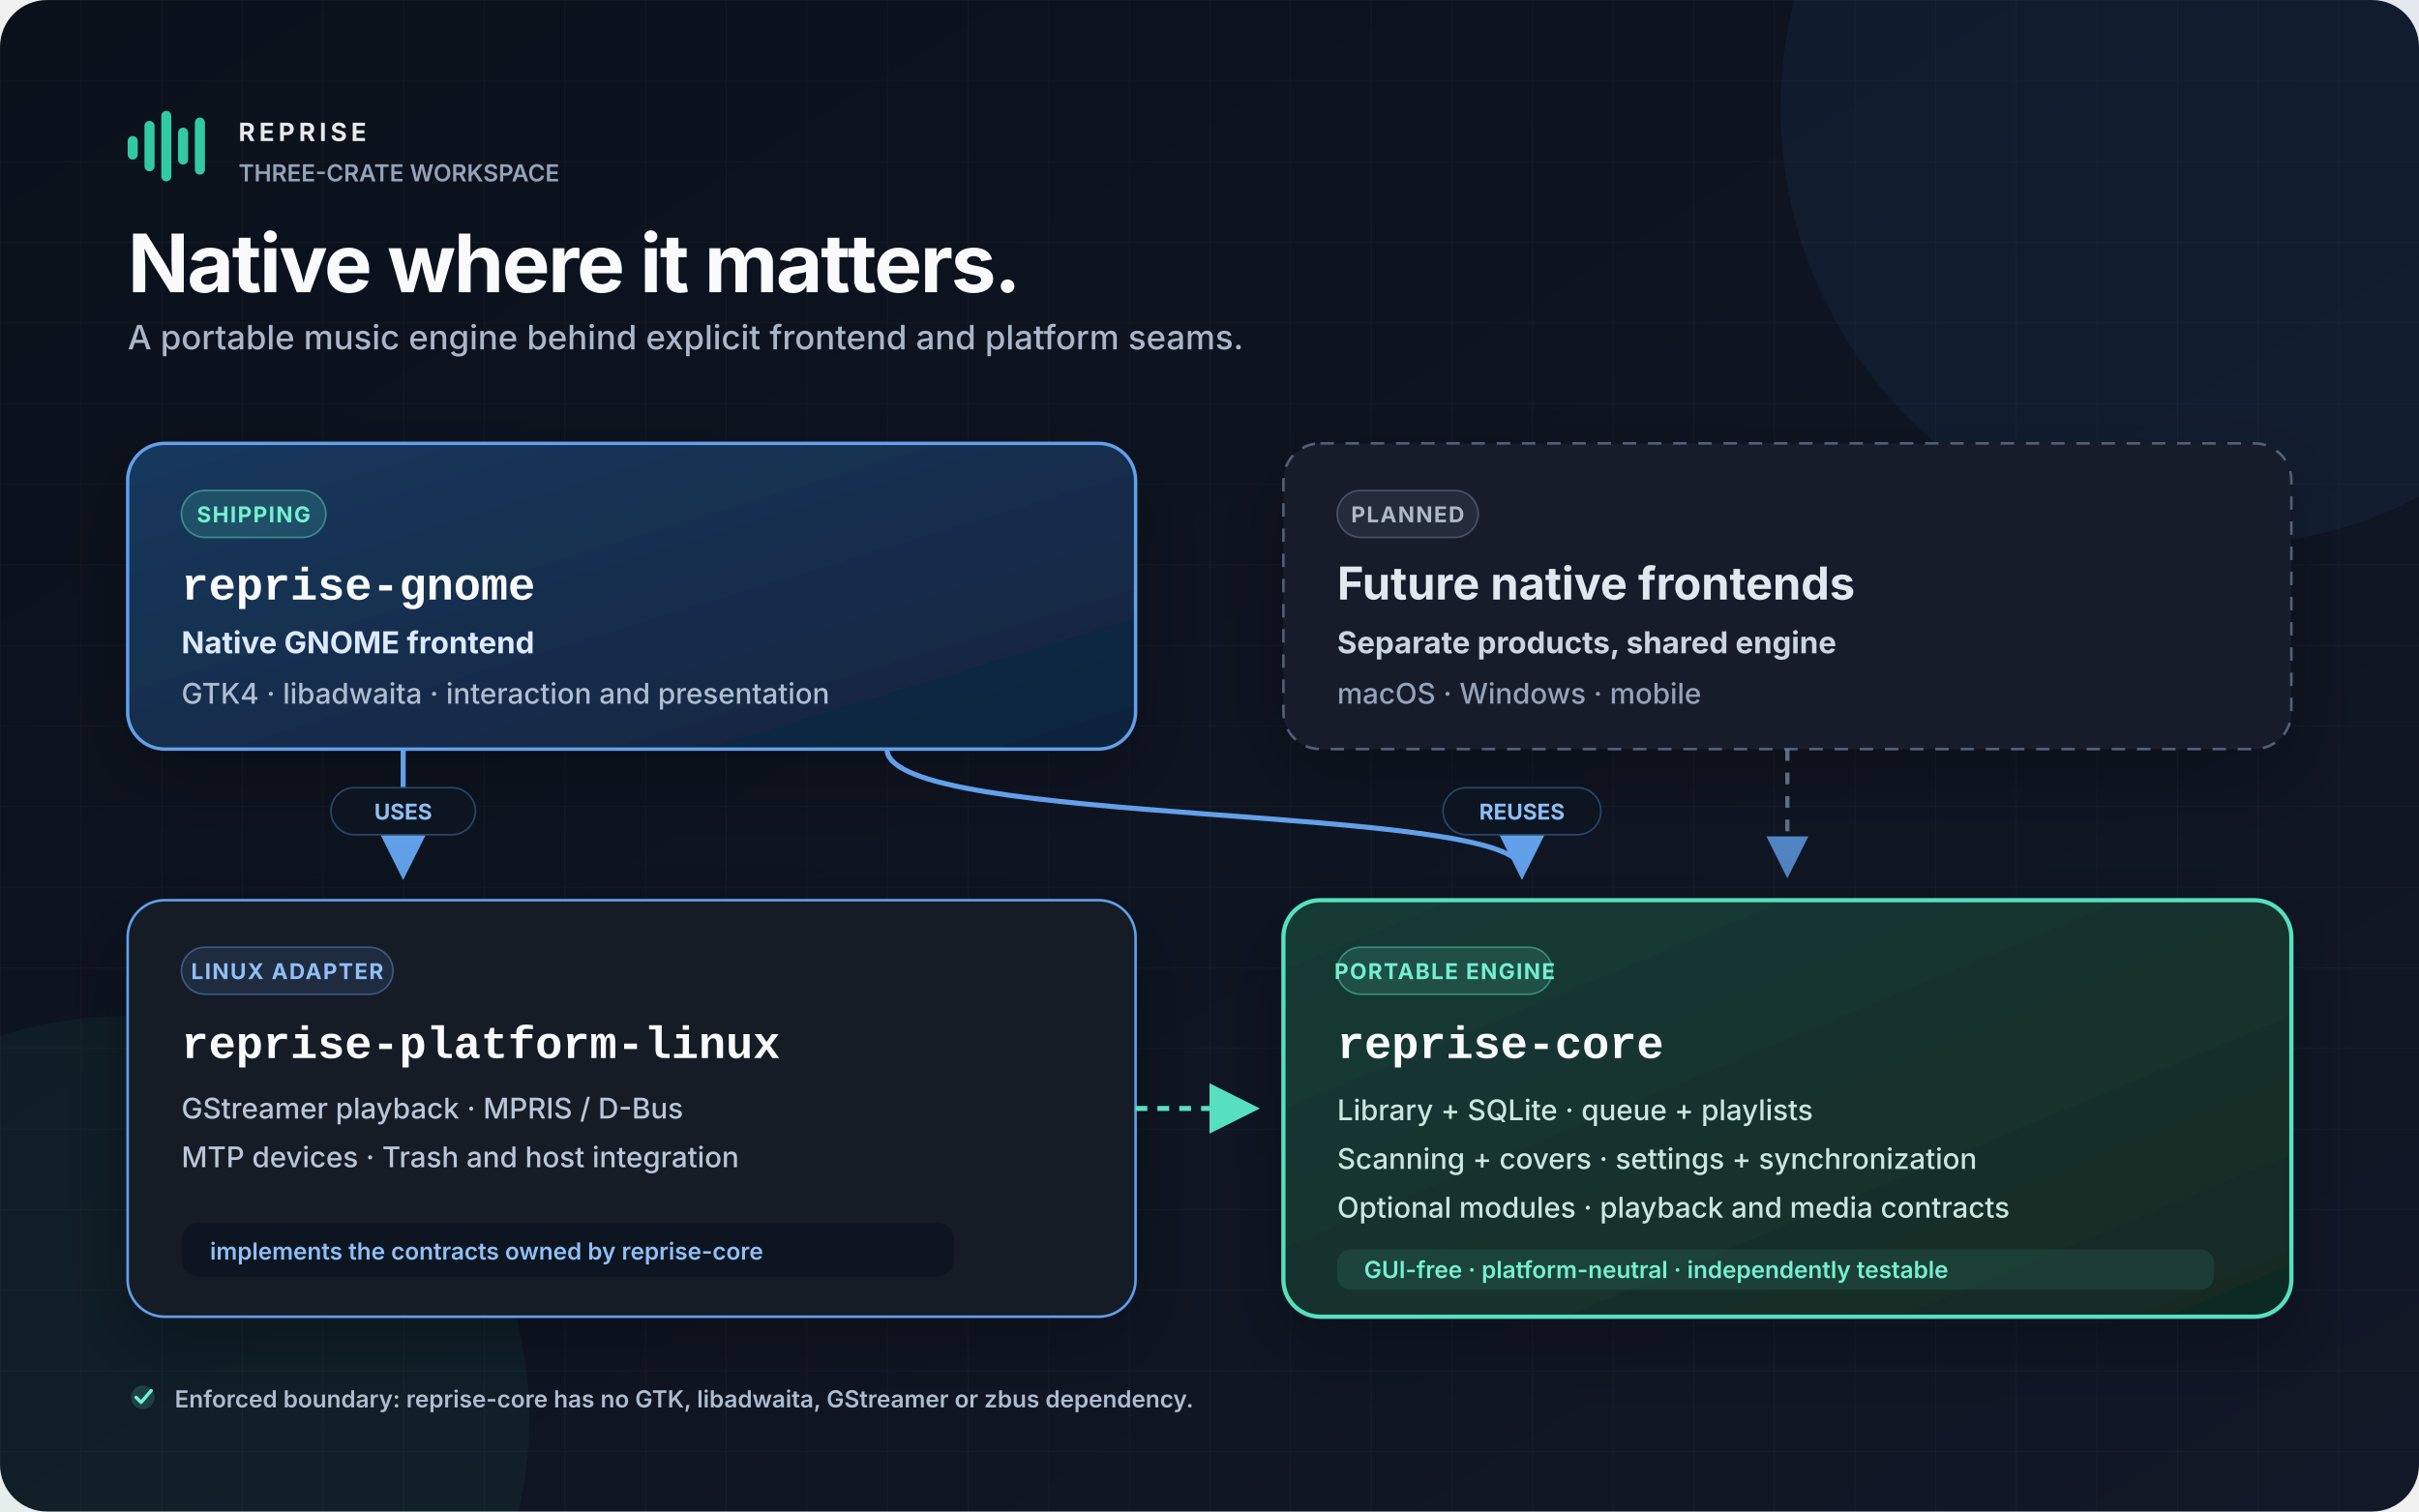
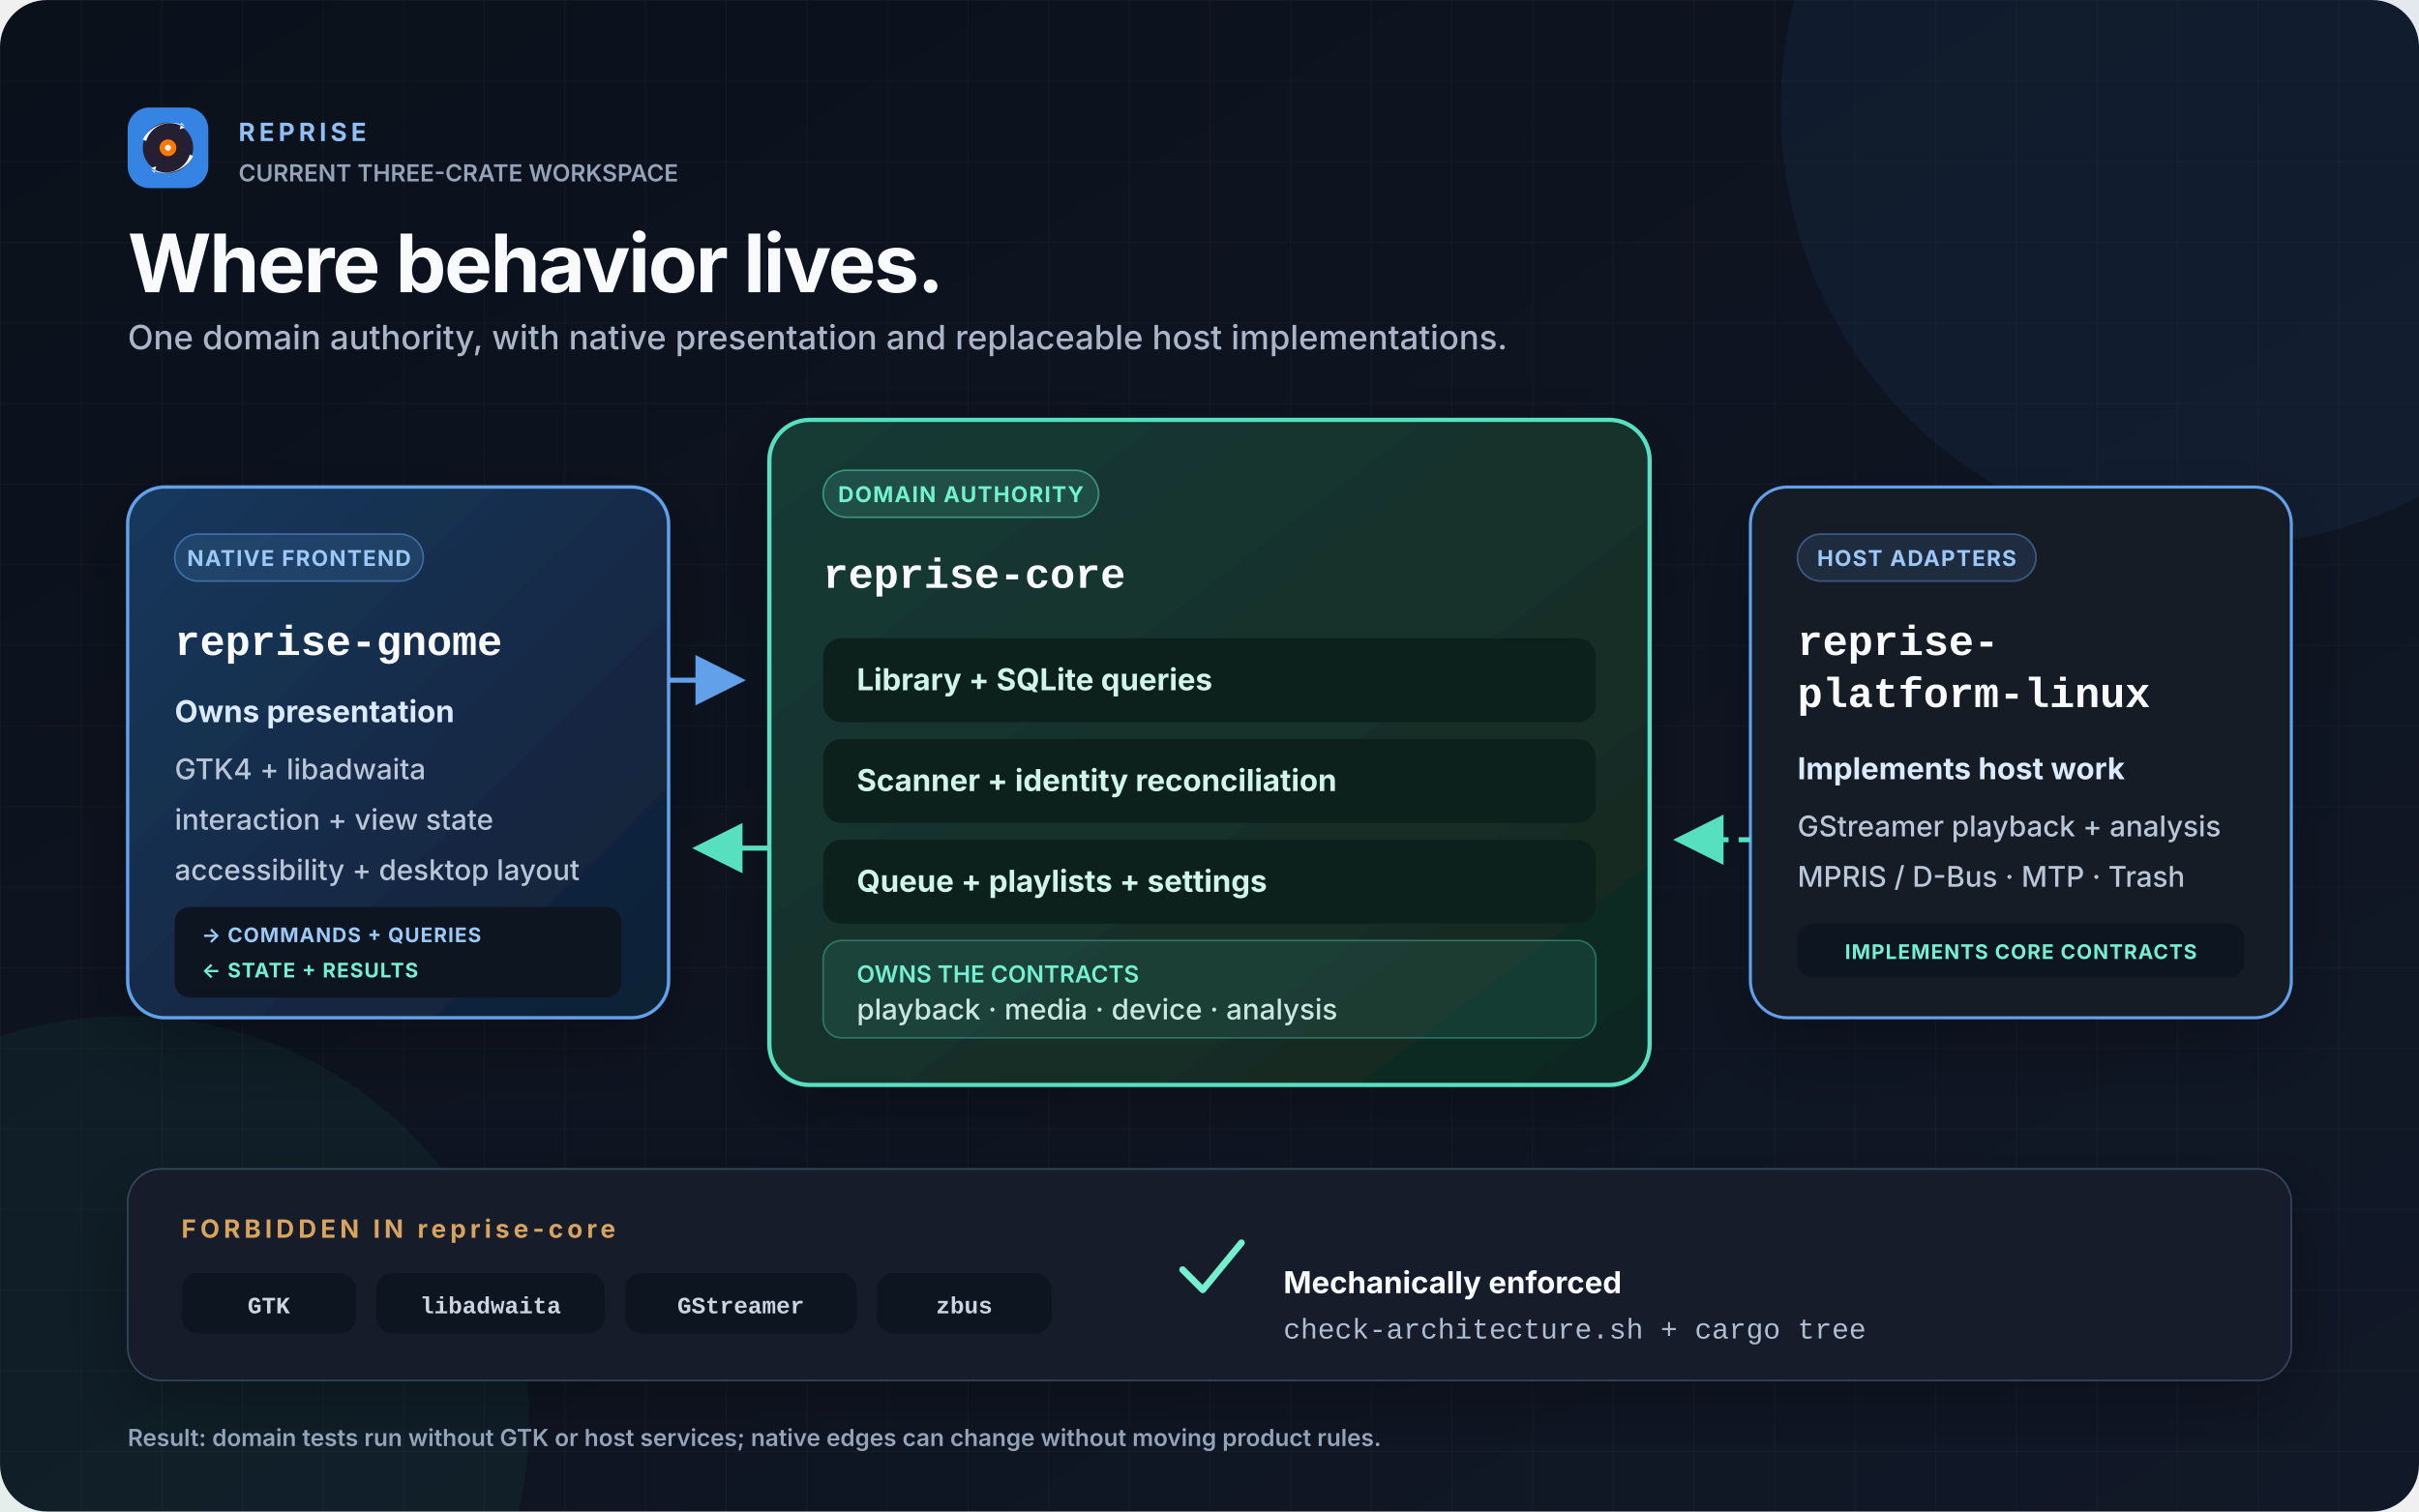
<svg xmlns="http://www.w3.org/2000/svg" width="1440" height="900" viewBox="0 0 1440 900" role="img" aria-labelledby="title description">
  <defs>
    <linearGradient id="background" x1="0" y1="0" x2="1" y2="1">
      <stop offset="0" stop-color="#0b111b" />
      <stop offset="1" stop-color="#111827" />
    </linearGradient>
-     <linearGradient id="gnome-card" x1="0" y1="0" x2="1" y2="1">
+     <linearGradient id="core" x1="0" y1="0" x2="1" y2="1">
+       <stop offset="0" stop-color="#193b36" />
+       <stop offset="1" stop-color="#10271f" />
+     </linearGradient>
+     <linearGradient id="edge" x1="0" y1="0" x2="1" y2="1">
      <stop offset="0" stop-color="#17385d" />
-       <stop offset="1" stop-color="#10233c" />
-     </linearGradient>
-     <linearGradient id="core-card" x1="0" y1="0" x2="1" y2="1">
-       <stop offset="0" stop-color="#193b36" />
-       <stop offset="1" stop-color="#112923" />
+       <stop offset="1" stop-color="#101f34" />
    </linearGradient>
    <pattern id="grid" width="48" height="48" patternUnits="userSpaceOnUse">
      <path d="M48 0H0V48" fill="none" stroke="#ffffff" stroke-opacity="0.035" />
    </pattern>
    <filter id="shadow" x="-20%" y="-20%" width="140%" height="150%">
      <feDropShadow dx="0" dy="16" stdDeviation="22" flood-color="#000000" flood-opacity="0.28" />
-     </filter>
-     <filter id="glow" x="-40%" y="-40%" width="180%" height="180%">
-       <feGaussianBlur stdDeviation="10" result="blur" />
-       <feMerge>
-         <feMergeNode in="blur" />
-         <feMergeNode in="SourceGraphic" />
-       </feMerge>
    </filter>
    <marker id="arrow-blue" markerWidth="10" markerHeight="10" refX="8" refY="5" orient="auto" markerUnits="strokeWidth">
      <path d="M0 0L10 5L0 10Z" fill="#62a0ea" />
    </marker>
    <marker id="arrow-green" markerWidth="10" markerHeight="10" refX="8" refY="5" orient="auto" markerUnits="strokeWidth">
      <path d="M0 0L10 5L0 10Z" fill="#57e0bf" />
    </marker>
    <style>
      .sans { font-family: Inter, ui-sans-serif, system-ui, -apple-system, BlinkMacSystemFont, "Segoe UI", sans-serif; }
      .mono { font-family: "SFMono-Regular", Consolas, "Liberation Mono", monospace; }
      .eyebrow { font-size: 15px; font-weight: 700; letter-spacing: 2.4px; }
      .title { font-size: 48px; font-weight: 750; letter-spacing: -1.2px; }
      .subtitle { font-size: 20px; font-weight: 450; }
-       .crate { font-size: 27px; font-weight: 700; }
-       .card-title { font-size: 18px; font-weight: 650; }
+       .crate { font-size: 25px; font-weight: 700; }
+       .card-title { font-size: 18px; font-weight: 700; }
      .body { font-size: 17px; font-weight: 450; }
      .small { font-size: 14px; font-weight: 600; }
-       .pill { font-size: 13px; font-weight: 700; letter-spacing: 0.8px; }
-       .line-label { font-size: 13px; font-weight: 650; }
+       .pill { font-size: 13px; font-weight: 700; letter-spacing: 0.7px; }
+       .flow { font-size: 12px; font-weight: 750; letter-spacing: 0.6px; }
    </style>
  </defs>
  <rect width="1440" height="900" rx="28" fill="url(#background)" />
  <rect width="1440" height="900" rx="28" fill="url(#grid)" />
  <circle cx="1320" cy="65" r="260" fill="#3584e4" opacity="0.07" />
  <circle cx="75" cy="845" r="240" fill="#2ec7a6" opacity="0.055" />
  <g class="sans">
-     <g transform="translate(76 66)">
-       <rect x="0" y="15" width="6" height="14" rx="3" fill="#33c9a3" />
-       <rect x="10" y="6" width="6" height="30" rx="3" fill="#33c9a3" />
-       <rect x="20" y="0" width="6" height="42" rx="3" fill="#33c9a3" />
-       <rect x="30" y="10" width="6" height="22" rx="3" fill="#33c9a3" />
-       <rect x="40" y="4" width="6" height="34" rx="3" fill="#33c9a3" />
+     <g transform="translate(76 64)">
+       <rect width="48" height="48" rx="13" fill="#3584e4" />
+       <circle cx="24" cy="24" r="15" fill="#241f31" />
+       <circle cx="24" cy="24" r="5" fill="#ff7800" />
+       <circle cx="24" cy="24" r="1.8" fill="#f6f5f4" />
+       <path d="M11 20a15 15 0 0 1 23-8l-3 1 1-4 2 2A19 19 0 0 0 9 19z" fill="#f6f5f4" />
+       <path d="M37 28a15 15 0 0 1-23 8l3-1-1 4-2-2a19 19 0 0 0 25-8z" fill="#f6f5f4" />
    </g>
-     <text x="142" y="84" class="eyebrow" fill="#e7e9ec">REPRISE</text>
-     <text x="142" y="108" class="small" fill="#94a3b8">THREE-CRATE WORKSPACE</text>
-     <text x="76" y="174" class="title" fill="#f8fafc">Native where it matters.</text>
-     <text x="76" y="208" class="subtitle" fill="#aab6c8">A portable music engine behind explicit frontend and platform seams.</text>
+     <text x="142" y="84" class="eyebrow" fill="#8fbff5">REPRISE</text>
+     <text x="142" y="108" class="small" fill="#94a3b8">CURRENT THREE-CRATE WORKSPACE</text>
+     <text x="76" y="174" class="title" fill="#f8fafc">Where behavior lives.</text>
+     <text x="76" y="208" class="subtitle" fill="#aab6c8">One domain authority, with native presentation and replaceable host implementations.</text>
    <g filter="url(#shadow)">
-       <rect x="76" y="264" width="600" height="182" rx="22" fill="url(#gnome-card)" stroke="#62a0ea" stroke-width="2" />
-       <rect x="764" y="264" width="600" height="182" rx="22" fill="#151d2a" stroke="#526176" stroke-width="1.5" stroke-dasharray="8 7" />
+       <rect x="76" y="290" width="322" height="316" rx="22" fill="url(#edge)" stroke="#62a0ea" stroke-width="2" />
    </g>
-     <rect x="108" y="292" width="86" height="28" rx="14" fill="#57e0bf" fill-opacity="0.16" stroke="#57e0bf" stroke-opacity="0.48" />
-     <text x="151" y="311" class="pill" text-anchor="middle" fill="#74f0d0">SHIPPING</text>
-     <text x="108" y="357" class="crate mono" fill="#f8fafc">reprise-gnome</text>
-     <text x="108" y="389" class="card-title" fill="#dbeafe">Native GNOME frontend</text>
-     <text x="108" y="419" class="body" fill="#aebdd0">GTK4 · libadwaita · interaction and presentation</text>
-     <rect x="796" y="292" width="84" height="28" rx="14" fill="#94a3b8" fill-opacity="0.12" stroke="#94a3b8" stroke-opacity="0.36" />
-     <text x="838" y="311" class="pill" text-anchor="middle" fill="#aeb8c7">PLANNED</text>
-     <text x="796" y="357" class="crate" fill="#e2e8f0">Future native frontends</text>
-     <text x="796" y="389" class="card-title" fill="#cbd5e1">Separate products, shared engine</text>
-     <text x="796" y="419" class="body" fill="#94a3b8">macOS · Windows · mobile</text>
-     <path d="M240 446V518" fill="none" stroke="#62a0ea" stroke-width="3" marker-end="url(#arrow-blue)" />
-     <path d="M528 446C528 493 906 478 906 518" fill="none" stroke="#62a0ea" stroke-width="3" marker-end="url(#arrow-blue)" />
-     <path d="M1064 446V518" fill="none" stroke="#73839a" stroke-width="2.5" stroke-dasharray="7 7" marker-end="url(#arrow-blue)" opacity="0.8" />
-     <g>
-       <rect x="197" y="469" width="86" height="28" rx="14" fill="#0d1521" stroke="#294667" />
-       <text x="240" y="488" class="line-label" text-anchor="middle" fill="#8fbff5">USES</text>
-       <rect x="859" y="469" width="94" height="28" rx="14" fill="#0d1521" stroke="#294667" />
-       <text x="906" y="488" class="line-label" text-anchor="middle" fill="#8fbff5">REUSES</text>
+     <rect x="104" y="318" width="148" height="28" rx="14" fill="#62a0ea" fill-opacity="0.14" stroke="#62a0ea" stroke-opacity="0.48" />
+     <text x="178" y="337" class="pill" text-anchor="middle" fill="#9bc8f7">NATIVE FRONTEND</text>
+     <text x="104" y="390" class="crate mono" fill="#f8fafc">reprise-gnome</text>
+     <text x="104" y="430" class="card-title" fill="#dbeafe">Owns presentation</text>
+     <text x="104" y="464" class="body" fill="#b8c6d8">GTK4 + libadwaita</text>
+     <text x="104" y="494" class="body" fill="#b8c6d8">interaction + view state</text>
+     <text x="104" y="524" class="body" fill="#b8c6d8">accessibility + desktop layout</text>
+     <rect x="104" y="540" width="266" height="54" rx="9" fill="#0d1521" />
+     <text x="120" y="561" class="flow" fill="#9bc8f7">→ COMMANDS + QUERIES</text>
+     <text x="120" y="582" class="flow" fill="#74f0d0">← STATE + RESULTS</text>
+     <g filter="url(#shadow)">
+       <rect x="458" y="250" width="524" height="396" rx="24" fill="url(#core)" stroke="#57e0bf" stroke-width="2.5" />
    </g>
+     <rect x="490" y="280" width="164" height="28" rx="14" fill="#57e0bf" fill-opacity="0.14" stroke="#57e0bf" stroke-opacity="0.5" />
+     <text x="572" y="299" class="pill" text-anchor="middle" fill="#74f0d0">DOMAIN AUTHORITY</text>
+     <text x="490" y="350" class="crate mono" fill="#f8fafc">reprise-core</text>
+     <rect x="490" y="380" width="460" height="50" rx="11" fill="#0c211c" />
+     <text x="510" y="411" class="card-title" fill="#d2f5eb">Library + SQLite queries</text>
+     <rect x="490" y="440" width="460" height="50" rx="11" fill="#0c211c" />
+     <text x="510" y="471" class="card-title" fill="#d2f5eb">Scanner + identity reconciliation</text>
+     <rect x="490" y="500" width="460" height="50" rx="11" fill="#0c211c" />
+     <text x="510" y="531" class="card-title" fill="#d2f5eb">Queue + playlists + settings</text>
+     <rect x="490" y="560" width="460" height="58" rx="11" fill="#57e0bf" fill-opacity="0.1" stroke="#57e0bf" stroke-opacity="0.35" />
+     <text x="510" y="585" class="small" fill="#74f0d0">OWNS THE CONTRACTS</text>
+     <text x="510" y="607" class="body" fill="#c9e7df">playback · media · device · analysis</text>
    <g filter="url(#shadow)">
-       <rect x="76" y="536" width="600" height="248" rx="22" fill="#171e28" stroke="#62a0ea" stroke-width="1.5" />
-       <rect x="764" y="536" width="600" height="248" rx="22" fill="url(#core-card)" stroke="#57e0bf" stroke-width="2.5" />
+       <rect x="1042" y="290" width="322" height="316" rx="22" fill="#171e28" stroke="#62a0ea" stroke-width="1.8" />
    </g>
-     <rect x="108" y="564" width="126" height="28" rx="14" fill="#62a0ea" fill-opacity="0.13" stroke="#62a0ea" stroke-opacity="0.42" />
-     <text x="171" y="583" class="pill" text-anchor="middle" fill="#8fbff5">LINUX ADAPTER</text>
-     <text x="108" y="630" class="crate mono" fill="#f8fafc">reprise-platform-linux</text>
-     <text x="108" y="666" class="body" fill="#b8c6d8">GStreamer playback · MPRIS / D-Bus</text>
-     <text x="108" y="695" class="body" fill="#b8c6d8">MTP devices · Trash and host integration</text>
-     <rect x="108" y="728" width="460" height="32" rx="10" fill="#0d1521" />
-     <text x="125" y="750" class="small" fill="#8fbff5">implements the contracts owned by reprise-core</text>
-     <rect x="796" y="564" width="128" height="28" rx="14" fill="#57e0bf" fill-opacity="0.14" stroke="#57e0bf" stroke-opacity="0.46" />
-     <text x="860" y="583" class="pill" text-anchor="middle" fill="#74f0d0">PORTABLE ENGINE</text>
-     <text x="796" y="630" class="crate mono" fill="#f8fafc">reprise-core</text>
-     <text x="796" y="667" class="body" fill="#c9e7df">Library + SQLite · queue + playlists</text>
-     <text x="796" y="696" class="body" fill="#c9e7df">Scanning + covers · settings + synchronization</text>
-     <text x="796" y="725" class="body" fill="#c9e7df">Optional modules · playback and media contracts</text>
-     <rect x="796" y="744" width="522" height="24" rx="8" fill="#57e0bf" fill-opacity="0.1" />
-     <text x="812" y="761" class="small" fill="#74f0d0">GUI-free · platform-neutral · independently testable</text>
-     <path d="M676 660H744" fill="none" stroke="#57e0bf" stroke-width="3" stroke-dasharray="7 6" marker-end="url(#arrow-green)" />
-     <g transform="translate(76 824)">
-       <circle cx="9" cy="8" r="7" fill="#57e0bf" opacity="0.18" />
-       <path d="M5 8l3 3 6-7" fill="none" stroke="#74f0d0" stroke-width="2" stroke-linecap="round" stroke-linejoin="round" />
-       <text x="28" y="14" class="small" fill="#aebccf">Enforced boundary: reprise-core has no GTK, libadwaita, GStreamer or zbus dependency.</text>
+     <rect x="1070" y="318" width="142" height="28" rx="14" fill="#62a0ea" fill-opacity="0.13" stroke="#62a0ea" stroke-opacity="0.44" />
+     <text x="1141" y="337" class="pill" text-anchor="middle" fill="#9bc8f7">HOST ADAPTERS</text>
+     <text x="1070" y="390" class="crate mono" fill="#f8fafc">reprise-</text>
+     <text x="1070" y="421" class="crate mono" fill="#f8fafc">platform-linux</text>
+     <text x="1070" y="464" class="card-title" fill="#dbeafe">Implements host work</text>
+     <text x="1070" y="498" class="body" fill="#b8c6d8">GStreamer playback + analysis</text>
+     <text x="1070" y="528" class="body" fill="#b8c6d8">MPRIS / D-Bus · MTP · Trash</text>
+     <rect x="1070" y="550" width="266" height="32" rx="9" fill="#0d1521" />
+     <text x="1203" y="571" class="flow" text-anchor="middle" fill="#74f0d0">IMPLEMENTS CORE CONTRACTS</text>
+     <path d="M398 405H438" fill="none" stroke="#62a0ea" stroke-width="3" marker-end="url(#arrow-blue)" />
+     <path d="M458 505H418" fill="none" stroke="#57e0bf" stroke-width="3" marker-end="url(#arrow-green)" />
+     <path d="M1042 500H1002" fill="none" stroke="#57e0bf" stroke-width="3" stroke-dasharray="7 6" marker-end="url(#arrow-green)" />
+     <g filter="url(#shadow)">
+       <rect x="76" y="696" width="1288" height="126" rx="20" fill="#151d2a" stroke="#35445a" />
    </g>
+     <text x="108" y="737" class="eyebrow" fill="#d8a35d">FORBIDDEN IN reprise-core</text>
+     <g class="mono">
+       <rect x="108" y="758" width="104" height="36" rx="10" fill="#0d1521" />
+       <text x="160" y="782" class="small" text-anchor="middle" fill="#cbd5e1">GTK</text>
+       <rect x="224" y="758" width="136" height="36" rx="10" fill="#0d1521" />
+       <text x="292" y="782" class="small" text-anchor="middle" fill="#cbd5e1">libadwaita</text>
+       <rect x="372" y="758" width="138" height="36" rx="10" fill="#0d1521" />
+       <text x="441" y="782" class="small" text-anchor="middle" fill="#cbd5e1">GStreamer</text>
+       <rect x="522" y="758" width="104" height="36" rx="10" fill="#0d1521" />
+       <text x="574" y="782" class="small" text-anchor="middle" fill="#cbd5e1">zbus</text>
+     </g>
+     <path d="M704 756l12 12 23-28" fill="none" stroke="#74f0d0" stroke-width="4" stroke-linecap="round" stroke-linejoin="round" />
+     <text x="764" y="770" class="card-title" fill="#f8fafc">Mechanically enforced</text>
+     <text x="764" y="797" class="body mono" fill="#aebdd0">check-architecture.sh + cargo tree</text>
+     <text x="76" y="861" class="small" fill="#94a3b8">Result: domain tests run without GTK or host services; native edges can change without moving product rules.</text>
  </g>
</svg>
